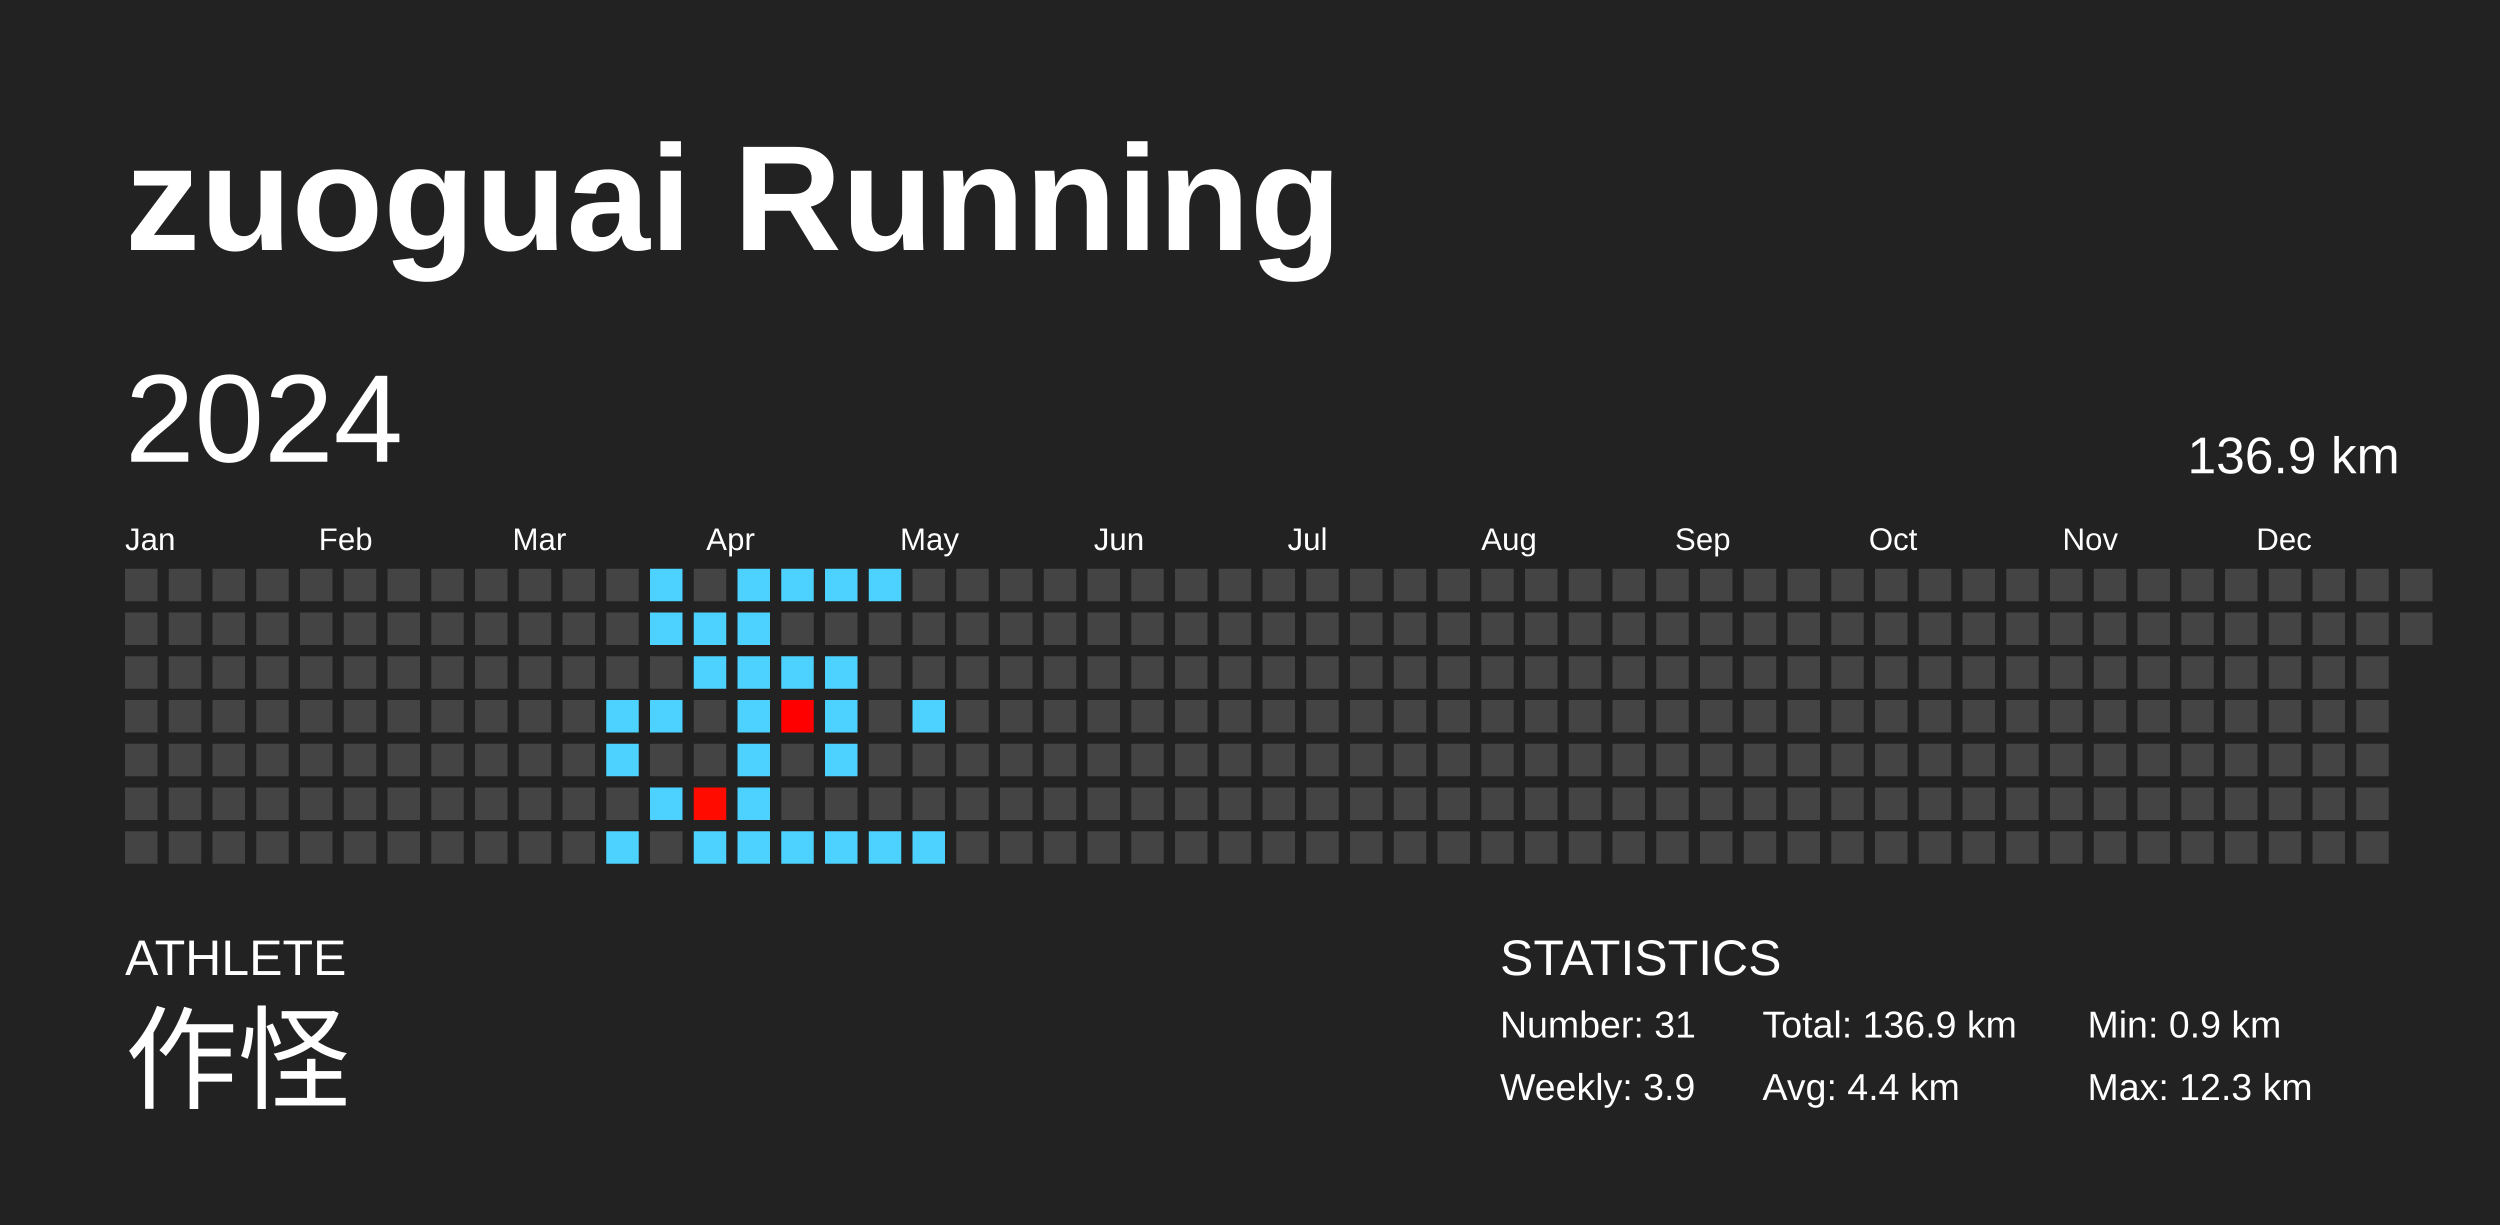
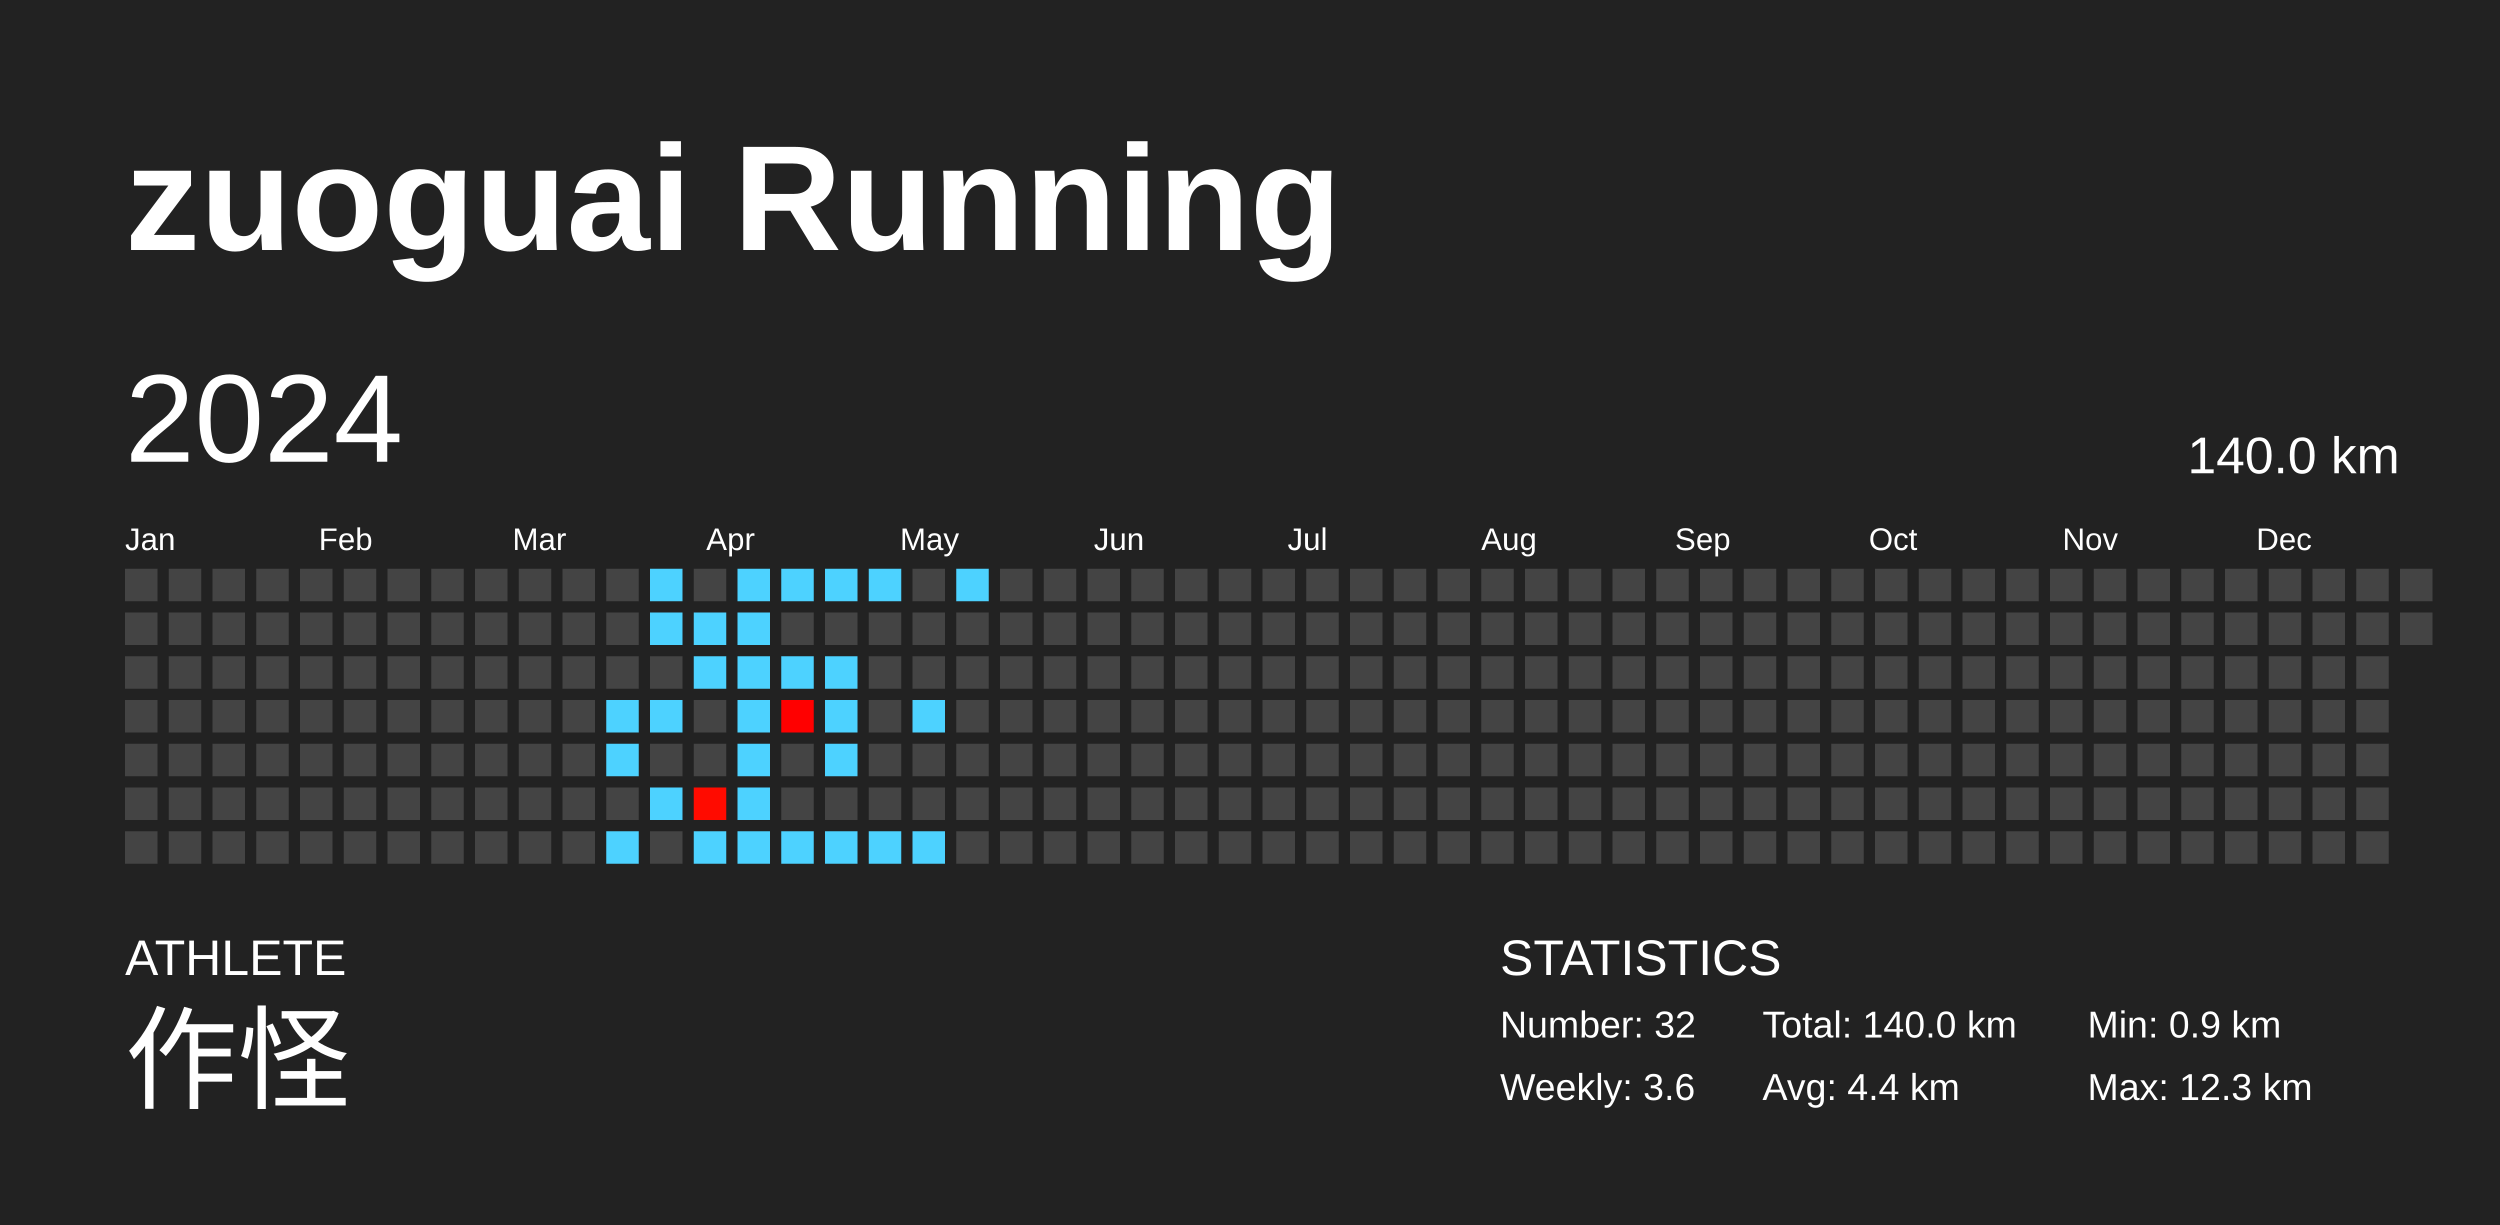
<svg xmlns="http://www.w3.org/2000/svg" baseProfile="full" height="98mm" version="1.1" viewBox="0,0,200,98" width="200mm">
  <defs />
  <rect fill="#222222" height="98" width="200" x="0" y="0" />
  <text fill="#FFFFFF" style="font-size:12px; font-family:Arial; font-weight:bold;" x="10" y="20">zuoguai Running</text>
  <text fill="#FFFFFF" style="font-size:4px; font-family:Arial" x="10" y="78">ATHLETE</text>
  <text fill="#FFFFFF" style="font-size:9px; font-family:Arial" x="10" y="88">作怪</text>
  <text fill="#FFFFFF" style="font-size:4px; font-family:Arial" x="120" y="78">STATISTICS</text>
-   <text fill="#FFFFFF" style="font-size:3px; font-family:Arial" x="120" y="83">Number: 31</text>
-   <text fill="#FFFFFF" style="font-size:3px; font-family:Arial" x="120" y="88">Weekly: 3.9</text>
-   <text fill="#FFFFFF" style="font-size:3px; font-family:Arial" x="141" y="83">Total: 136.9 km</text>
+   <text fill="#FFFFFF" style="font-size:3px; font-family:Arial" x="120" y="83">Number: 32</text>
+   <text fill="#FFFFFF" style="font-size:3px; font-family:Arial" x="120" y="88">Weekly: 3.6</text>
+   <text fill="#FFFFFF" style="font-size:3px; font-family:Arial" x="141" y="83">Total: 140.0 km</text>
  <text fill="#FFFFFF" style="font-size:3px; font-family:Arial" x="141" y="88">Avg: 4.4 km</text>
  <text fill="#FFFFFF" style="font-size:3px; font-family:Arial" x="167" y="83">Min: 0.9 km</text>
  <text fill="#FFFFFF" style="font-size:3px; font-family:Arial" x="167" y="88">Max: 12.3 km</text>
  <text dominant-baseline="hanging" fill="#FFFFFF" style="font-size:10.0px; font-family:Arial;" x="10" y="30">2024</text>
-   <text dominant-baseline="hanging" fill="#FFFFFF" style="font-size:4.125px; font-family:Arial;" x="175" y="35">136.9 km</text>
+   <text dominant-baseline="hanging" fill="#FFFFFF" style="font-size:4.125px; font-family:Arial;" x="175" y="35">140.0 km</text>
  <text fill="#FFFFFF" style="font-size:2.5px; font-family:Arial" x="10.0" y="44">Jan</text>
  <text fill="#FFFFFF" style="font-size:2.5px; font-family:Arial" x="25.5" y="44">Feb</text>
  <text fill="#FFFFFF" style="font-size:2.5px; font-family:Arial" x="41.0" y="44">Mar</text>
  <text fill="#FFFFFF" style="font-size:2.5px; font-family:Arial" x="56.5" y="44">Apr</text>
  <text fill="#FFFFFF" style="font-size:2.5px; font-family:Arial" x="72.0" y="44">May</text>
  <text fill="#FFFFFF" style="font-size:2.5px; font-family:Arial" x="87.5" y="44">Jun</text>
  <text fill="#FFFFFF" style="font-size:2.5px; font-family:Arial" x="103.0" y="44">Jul</text>
  <text fill="#FFFFFF" style="font-size:2.5px; font-family:Arial" x="118.5" y="44">Aug</text>
  <text fill="#FFFFFF" style="font-size:2.5px; font-family:Arial" x="134.0" y="44">Sep</text>
  <text fill="#FFFFFF" style="font-size:2.5px; font-family:Arial" x="149.5" y="44">Oct</text>
  <text fill="#FFFFFF" style="font-size:2.5px; font-family:Arial" x="165.0" y="44">Nov</text>
  <text fill="#FFFFFF" style="font-size:2.5px; font-family:Arial" x="180.5" y="44">Dec</text>
  <rect fill="#444444" height="2.6" width="2.6" x="10.0" y="45.5" />
  <rect fill="#444444" height="2.6" width="2.6" x="10.0" y="49.0" />
  <rect fill="#444444" height="2.6" width="2.6" x="10.0" y="52.5" />
  <rect fill="#444444" height="2.6" width="2.6" x="10.0" y="56.0" />
  <rect fill="#444444" height="2.6" width="2.6" x="10.0" y="59.5" />
  <rect fill="#444444" height="2.6" width="2.6" x="10.0" y="63.0" />
  <rect fill="#444444" height="2.6" width="2.6" x="10.0" y="66.5" />
  <rect fill="#444444" height="2.6" width="2.6" x="13.5" y="45.5" />
  <rect fill="#444444" height="2.6" width="2.6" x="13.5" y="49.0" />
  <rect fill="#444444" height="2.6" width="2.6" x="13.5" y="52.5" />
  <rect fill="#444444" height="2.6" width="2.6" x="13.5" y="56.0" />
  <rect fill="#444444" height="2.6" width="2.6" x="13.5" y="59.5" />
  <rect fill="#444444" height="2.6" width="2.6" x="13.5" y="63.0" />
  <rect fill="#444444" height="2.6" width="2.6" x="13.5" y="66.5" />
  <rect fill="#444444" height="2.6" width="2.6" x="17.0" y="45.5" />
  <rect fill="#444444" height="2.6" width="2.6" x="17.0" y="49.0" />
  <rect fill="#444444" height="2.6" width="2.6" x="17.0" y="52.5" />
  <rect fill="#444444" height="2.6" width="2.6" x="17.0" y="56.0" />
  <rect fill="#444444" height="2.6" width="2.6" x="17.0" y="59.5" />
  <rect fill="#444444" height="2.6" width="2.6" x="17.0" y="63.0" />
  <rect fill="#444444" height="2.6" width="2.6" x="17.0" y="66.5" />
  <rect fill="#444444" height="2.6" width="2.6" x="20.5" y="45.5" />
  <rect fill="#444444" height="2.6" width="2.6" x="20.5" y="49.0" />
  <rect fill="#444444" height="2.6" width="2.6" x="20.5" y="52.5" />
  <rect fill="#444444" height="2.6" width="2.6" x="20.5" y="56.0" />
  <rect fill="#444444" height="2.6" width="2.6" x="20.5" y="59.5" />
  <rect fill="#444444" height="2.6" width="2.6" x="20.5" y="63.0" />
  <rect fill="#444444" height="2.6" width="2.6" x="20.5" y="66.5" />
  <rect fill="#444444" height="2.6" width="2.6" x="24.0" y="45.5" />
  <rect fill="#444444" height="2.6" width="2.6" x="24.0" y="49.0" />
  <rect fill="#444444" height="2.6" width="2.6" x="24.0" y="52.5" />
  <rect fill="#444444" height="2.6" width="2.6" x="24.0" y="56.0" />
  <rect fill="#444444" height="2.6" width="2.6" x="24.0" y="59.5" />
  <rect fill="#444444" height="2.6" width="2.6" x="24.0" y="63.0" />
  <rect fill="#444444" height="2.6" width="2.6" x="24.0" y="66.5" />
  <rect fill="#444444" height="2.6" width="2.6" x="27.5" y="45.5" />
  <rect fill="#444444" height="2.6" width="2.6" x="27.5" y="49.0" />
  <rect fill="#444444" height="2.6" width="2.6" x="27.5" y="52.5" />
  <rect fill="#444444" height="2.6" width="2.6" x="27.5" y="56.0" />
  <rect fill="#444444" height="2.6" width="2.6" x="27.5" y="59.5" />
  <rect fill="#444444" height="2.6" width="2.6" x="27.5" y="63.0" />
  <rect fill="#444444" height="2.6" width="2.6" x="27.5" y="66.5" />
  <rect fill="#444444" height="2.6" width="2.6" x="31.0" y="45.5" />
  <rect fill="#444444" height="2.6" width="2.6" x="31.0" y="49.0" />
  <rect fill="#444444" height="2.6" width="2.6" x="31.0" y="52.5" />
  <rect fill="#444444" height="2.6" width="2.6" x="31.0" y="56.0" />
  <rect fill="#444444" height="2.6" width="2.6" x="31.0" y="59.5" />
  <rect fill="#444444" height="2.6" width="2.6" x="31.0" y="63.0" />
  <rect fill="#444444" height="2.6" width="2.6" x="31.0" y="66.5" />
  <rect fill="#444444" height="2.6" width="2.6" x="34.5" y="45.5" />
  <rect fill="#444444" height="2.6" width="2.6" x="34.5" y="49.0" />
  <rect fill="#444444" height="2.6" width="2.6" x="34.5" y="52.5" />
  <rect fill="#444444" height="2.6" width="2.6" x="34.5" y="56.0" />
  <rect fill="#444444" height="2.6" width="2.6" x="34.5" y="59.5" />
  <rect fill="#444444" height="2.6" width="2.6" x="34.5" y="63.0" />
  <rect fill="#444444" height="2.6" width="2.6" x="34.5" y="66.5" />
  <rect fill="#444444" height="2.6" width="2.6" x="38.0" y="45.5" />
  <rect fill="#444444" height="2.6" width="2.6" x="38.0" y="49.0" />
  <rect fill="#444444" height="2.6" width="2.6" x="38.0" y="52.5" />
  <rect fill="#444444" height="2.6" width="2.6" x="38.0" y="56.0" />
  <rect fill="#444444" height="2.6" width="2.6" x="38.0" y="59.5" />
  <rect fill="#444444" height="2.6" width="2.6" x="38.0" y="63.0" />
  <rect fill="#444444" height="2.6" width="2.6" x="38.0" y="66.5" />
  <rect fill="#444444" height="2.6" width="2.6" x="41.5" y="45.5" />
  <rect fill="#444444" height="2.6" width="2.6" x="41.5" y="49.0" />
  <rect fill="#444444" height="2.6" width="2.6" x="41.5" y="52.5" />
  <rect fill="#444444" height="2.6" width="2.6" x="41.5" y="56.0" />
  <rect fill="#444444" height="2.6" width="2.6" x="41.5" y="59.5" />
  <rect fill="#444444" height="2.6" width="2.6" x="41.5" y="63.0" />
  <rect fill="#444444" height="2.6" width="2.6" x="41.5" y="66.5" />
  <rect fill="#444444" height="2.6" width="2.6" x="45.0" y="45.5" />
  <rect fill="#444444" height="2.6" width="2.6" x="45.0" y="49.0" />
  <rect fill="#444444" height="2.6" width="2.6" x="45.0" y="52.5" />
  <rect fill="#444444" height="2.6" width="2.6" x="45.0" y="56.0" />
  <rect fill="#444444" height="2.6" width="2.6" x="45.0" y="59.5" />
  <rect fill="#444444" height="2.6" width="2.6" x="45.0" y="63.0" />
  <rect fill="#444444" height="2.6" width="2.6" x="45.0" y="66.5" />
  <rect fill="#444444" height="2.6" width="2.6" x="48.5" y="45.5" />
  <rect fill="#444444" height="2.6" width="2.6" x="48.5" y="49.0" />
  <rect fill="#444444" height="2.6" width="2.6" x="48.5" y="52.5" />
  <rect fill="#4dd2ff" height="2.6" width="2.6" x="48.5" y="56.0" />
  <rect fill="#4dd2ff" height="2.6" width="2.6" x="48.5" y="59.5" />
  <rect fill="#444444" height="2.6" width="2.6" x="48.5" y="63.0" />
  <rect fill="#4dd2ff" height="2.6" width="2.6" x="48.5" y="66.5" />
  <rect fill="#4dd2ff" height="2.6" width="2.6" x="52.0" y="45.5" />
  <rect fill="#4dd2ff" height="2.6" width="2.6" x="52.0" y="49.0" />
  <rect fill="#444444" height="2.6" width="2.6" x="52.0" y="52.5" />
  <rect fill="#4dd2ff" height="2.6" width="2.6" x="52.0" y="56.0" />
  <rect fill="#444444" height="2.6" width="2.6" x="52.0" y="59.5" />
  <rect fill="#4dd2ff" height="2.6" width="2.6" x="52.0" y="63.0" />
  <rect fill="#444444" height="2.6" width="2.6" x="52.0" y="66.5" />
  <rect fill="#444444" height="2.6" width="2.6" x="55.5" y="45.5" />
  <rect fill="#4dd2ff" height="2.6" width="2.6" x="55.5" y="49.0" />
  <rect fill="#4dd2ff" height="2.6" width="2.6" x="55.5" y="52.5" />
  <rect fill="#444444" height="2.6" width="2.6" x="55.5" y="56.0" />
  <rect fill="#444444" height="2.6" width="2.6" x="55.5" y="59.5" />
  <rect fill="#ff0b00" height="2.6" width="2.6" x="55.5" y="63.0" />
  <rect fill="#4dd2ff" height="2.6" width="2.6" x="55.5" y="66.5" />
  <rect fill="#4dd2ff" height="2.6" width="2.6" x="59.0" y="45.5" />
  <rect fill="#4dd2ff" height="2.6" width="2.6" x="59.0" y="49.0" />
  <rect fill="#4dd2ff" height="2.6" width="2.6" x="59.0" y="52.5" />
  <rect fill="#4dd2ff" height="2.6" width="2.6" x="59.0" y="56.0" />
  <rect fill="#4dd2ff" height="2.6" width="2.6" x="59.0" y="59.5" />
  <rect fill="#4dd2ff" height="2.6" width="2.6" x="59.0" y="63.0" />
  <rect fill="#4dd2ff" height="2.6" width="2.6" x="59.0" y="66.5" />
  <rect fill="#4dd2ff" height="2.6" width="2.6" x="62.5" y="45.5" />
  <rect fill="#444444" height="2.6" width="2.6" x="62.5" y="49.0" />
  <rect fill="#4dd2ff" height="2.6" width="2.6" x="62.5" y="52.5" />
  <rect fill="#ff0000" height="2.6" width="2.6" x="62.5" y="56.0" />
  <rect fill="#444444" height="2.6" width="2.6" x="62.5" y="59.5" />
  <rect fill="#444444" height="2.6" width="2.6" x="62.5" y="63.0" />
  <rect fill="#4dd2ff" height="2.6" width="2.6" x="62.5" y="66.5" />
  <rect fill="#4dd2ff" height="2.6" width="2.6" x="66.0" y="45.5" />
  <rect fill="#444444" height="2.6" width="2.6" x="66.0" y="49.0" />
  <rect fill="#4dd2ff" height="2.6" width="2.6" x="66.0" y="52.5" />
  <rect fill="#4dd2ff" height="2.6" width="2.6" x="66.0" y="56.0" />
  <rect fill="#4dd2ff" height="2.6" width="2.6" x="66.0" y="59.5" />
  <rect fill="#444444" height="2.6" width="2.6" x="66.0" y="63.0" />
  <rect fill="#4dd2ff" height="2.6" width="2.6" x="66.0" y="66.5" />
  <rect fill="#4dd2ff" height="2.6" width="2.6" x="69.5" y="45.5" />
  <rect fill="#444444" height="2.6" width="2.6" x="69.5" y="49.0" />
  <rect fill="#444444" height="2.6" width="2.6" x="69.5" y="52.5" />
  <rect fill="#444444" height="2.6" width="2.6" x="69.5" y="56.0" />
  <rect fill="#444444" height="2.6" width="2.6" x="69.5" y="59.5" />
  <rect fill="#444444" height="2.6" width="2.6" x="69.5" y="63.0" />
  <rect fill="#4dd2ff" height="2.6" width="2.6" x="69.5" y="66.5" />
  <rect fill="#444444" height="2.6" width="2.6" x="73.0" y="45.5" />
  <rect fill="#444444" height="2.6" width="2.6" x="73.0" y="49.0" />
  <rect fill="#444444" height="2.6" width="2.6" x="73.0" y="52.5" />
  <rect fill="#4dd2ff" height="2.6" width="2.6" x="73.0" y="56.0" />
  <rect fill="#444444" height="2.6" width="2.6" x="73.0" y="59.5" />
  <rect fill="#444444" height="2.6" width="2.6" x="73.0" y="63.0" />
  <rect fill="#4dd2ff" height="2.6" width="2.6" x="73.0" y="66.5" />
-   <rect fill="#444444" height="2.6" width="2.6" x="76.5" y="45.5" />
+   <rect fill="#4dd2ff" height="2.6" width="2.6" x="76.5" y="45.5" />
  <rect fill="#444444" height="2.6" width="2.6" x="76.5" y="49.0" />
  <rect fill="#444444" height="2.6" width="2.6" x="76.5" y="52.5" />
  <rect fill="#444444" height="2.6" width="2.6" x="76.5" y="56.0" />
  <rect fill="#444444" height="2.6" width="2.6" x="76.5" y="59.5" />
  <rect fill="#444444" height="2.6" width="2.6" x="76.5" y="63.0" />
  <rect fill="#444444" height="2.6" width="2.6" x="76.5" y="66.5" />
  <rect fill="#444444" height="2.6" width="2.6" x="80.0" y="45.5" />
  <rect fill="#444444" height="2.6" width="2.6" x="80.0" y="49.0" />
  <rect fill="#444444" height="2.6" width="2.6" x="80.0" y="52.5" />
  <rect fill="#444444" height="2.6" width="2.6" x="80.0" y="56.0" />
  <rect fill="#444444" height="2.6" width="2.6" x="80.0" y="59.5" />
  <rect fill="#444444" height="2.6" width="2.6" x="80.0" y="63.0" />
  <rect fill="#444444" height="2.6" width="2.6" x="80.0" y="66.5" />
  <rect fill="#444444" height="2.6" width="2.6" x="83.5" y="45.5" />
  <rect fill="#444444" height="2.6" width="2.6" x="83.5" y="49.0" />
  <rect fill="#444444" height="2.6" width="2.6" x="83.5" y="52.5" />
  <rect fill="#444444" height="2.6" width="2.6" x="83.5" y="56.0" />
  <rect fill="#444444" height="2.6" width="2.6" x="83.5" y="59.5" />
  <rect fill="#444444" height="2.6" width="2.6" x="83.5" y="63.0" />
  <rect fill="#444444" height="2.6" width="2.6" x="83.5" y="66.5" />
  <rect fill="#444444" height="2.6" width="2.6" x="87.0" y="45.5" />
  <rect fill="#444444" height="2.6" width="2.6" x="87.0" y="49.0" />
  <rect fill="#444444" height="2.6" width="2.6" x="87.0" y="52.5" />
  <rect fill="#444444" height="2.6" width="2.6" x="87.0" y="56.0" />
  <rect fill="#444444" height="2.6" width="2.6" x="87.0" y="59.5" />
  <rect fill="#444444" height="2.6" width="2.6" x="87.0" y="63.0" />
  <rect fill="#444444" height="2.6" width="2.6" x="87.0" y="66.5" />
  <rect fill="#444444" height="2.6" width="2.6" x="90.5" y="45.5" />
  <rect fill="#444444" height="2.6" width="2.6" x="90.5" y="49.0" />
  <rect fill="#444444" height="2.6" width="2.6" x="90.5" y="52.5" />
  <rect fill="#444444" height="2.6" width="2.6" x="90.5" y="56.0" />
  <rect fill="#444444" height="2.6" width="2.6" x="90.5" y="59.5" />
  <rect fill="#444444" height="2.6" width="2.6" x="90.5" y="63.0" />
  <rect fill="#444444" height="2.6" width="2.6" x="90.5" y="66.5" />
  <rect fill="#444444" height="2.6" width="2.6" x="94.0" y="45.5" />
  <rect fill="#444444" height="2.6" width="2.6" x="94.0" y="49.0" />
  <rect fill="#444444" height="2.6" width="2.6" x="94.0" y="52.5" />
  <rect fill="#444444" height="2.6" width="2.6" x="94.0" y="56.0" />
  <rect fill="#444444" height="2.6" width="2.6" x="94.0" y="59.5" />
  <rect fill="#444444" height="2.6" width="2.6" x="94.0" y="63.0" />
  <rect fill="#444444" height="2.6" width="2.6" x="94.0" y="66.5" />
  <rect fill="#444444" height="2.6" width="2.6" x="97.5" y="45.5" />
  <rect fill="#444444" height="2.6" width="2.6" x="97.5" y="49.0" />
  <rect fill="#444444" height="2.6" width="2.6" x="97.5" y="52.5" />
  <rect fill="#444444" height="2.6" width="2.6" x="97.5" y="56.0" />
  <rect fill="#444444" height="2.6" width="2.6" x="97.5" y="59.5" />
  <rect fill="#444444" height="2.6" width="2.6" x="97.5" y="63.0" />
  <rect fill="#444444" height="2.6" width="2.6" x="97.5" y="66.5" />
  <rect fill="#444444" height="2.6" width="2.6" x="101.0" y="45.5" />
  <rect fill="#444444" height="2.6" width="2.6" x="101.0" y="49.0" />
  <rect fill="#444444" height="2.6" width="2.6" x="101.0" y="52.5" />
  <rect fill="#444444" height="2.6" width="2.6" x="101.0" y="56.0" />
  <rect fill="#444444" height="2.6" width="2.6" x="101.0" y="59.5" />
  <rect fill="#444444" height="2.6" width="2.6" x="101.0" y="63.0" />
  <rect fill="#444444" height="2.6" width="2.6" x="101.0" y="66.5" />
  <rect fill="#444444" height="2.6" width="2.6" x="104.5" y="45.5" />
  <rect fill="#444444" height="2.6" width="2.6" x="104.5" y="49.0" />
  <rect fill="#444444" height="2.6" width="2.6" x="104.5" y="52.5" />
  <rect fill="#444444" height="2.6" width="2.6" x="104.5" y="56.0" />
  <rect fill="#444444" height="2.6" width="2.6" x="104.5" y="59.5" />
  <rect fill="#444444" height="2.6" width="2.6" x="104.5" y="63.0" />
  <rect fill="#444444" height="2.6" width="2.6" x="104.5" y="66.5" />
  <rect fill="#444444" height="2.6" width="2.6" x="108.0" y="45.5" />
  <rect fill="#444444" height="2.6" width="2.6" x="108.0" y="49.0" />
  <rect fill="#444444" height="2.6" width="2.6" x="108.0" y="52.5" />
  <rect fill="#444444" height="2.6" width="2.6" x="108.0" y="56.0" />
  <rect fill="#444444" height="2.6" width="2.6" x="108.0" y="59.5" />
  <rect fill="#444444" height="2.6" width="2.6" x="108.0" y="63.0" />
  <rect fill="#444444" height="2.6" width="2.6" x="108.0" y="66.5" />
  <rect fill="#444444" height="2.6" width="2.6" x="111.5" y="45.5" />
  <rect fill="#444444" height="2.6" width="2.6" x="111.5" y="49.0" />
  <rect fill="#444444" height="2.6" width="2.6" x="111.5" y="52.5" />
  <rect fill="#444444" height="2.6" width="2.6" x="111.5" y="56.0" />
  <rect fill="#444444" height="2.6" width="2.6" x="111.5" y="59.5" />
  <rect fill="#444444" height="2.6" width="2.6" x="111.5" y="63.0" />
  <rect fill="#444444" height="2.6" width="2.6" x="111.5" y="66.5" />
  <rect fill="#444444" height="2.6" width="2.6" x="115.0" y="45.5" />
  <rect fill="#444444" height="2.6" width="2.6" x="115.0" y="49.0" />
  <rect fill="#444444" height="2.6" width="2.6" x="115.0" y="52.5" />
  <rect fill="#444444" height="2.6" width="2.6" x="115.0" y="56.0" />
  <rect fill="#444444" height="2.6" width="2.6" x="115.0" y="59.5" />
  <rect fill="#444444" height="2.6" width="2.6" x="115.0" y="63.0" />
  <rect fill="#444444" height="2.6" width="2.6" x="115.0" y="66.5" />
  <rect fill="#444444" height="2.6" width="2.6" x="118.5" y="45.5" />
  <rect fill="#444444" height="2.6" width="2.6" x="118.5" y="49.0" />
  <rect fill="#444444" height="2.6" width="2.6" x="118.5" y="52.5" />
  <rect fill="#444444" height="2.6" width="2.6" x="118.5" y="56.0" />
  <rect fill="#444444" height="2.6" width="2.6" x="118.5" y="59.5" />
  <rect fill="#444444" height="2.6" width="2.6" x="118.5" y="63.0" />
  <rect fill="#444444" height="2.6" width="2.6" x="118.5" y="66.5" />
  <rect fill="#444444" height="2.6" width="2.6" x="122.0" y="45.5" />
  <rect fill="#444444" height="2.6" width="2.6" x="122.0" y="49.0" />
  <rect fill="#444444" height="2.6" width="2.6" x="122.0" y="52.5" />
  <rect fill="#444444" height="2.6" width="2.6" x="122.0" y="56.0" />
  <rect fill="#444444" height="2.6" width="2.6" x="122.0" y="59.5" />
  <rect fill="#444444" height="2.6" width="2.6" x="122.0" y="63.0" />
  <rect fill="#444444" height="2.6" width="2.6" x="122.0" y="66.5" />
  <rect fill="#444444" height="2.6" width="2.6" x="125.5" y="45.5" />
  <rect fill="#444444" height="2.6" width="2.6" x="125.5" y="49.0" />
  <rect fill="#444444" height="2.6" width="2.6" x="125.5" y="52.5" />
  <rect fill="#444444" height="2.6" width="2.6" x="125.5" y="56.0" />
  <rect fill="#444444" height="2.6" width="2.6" x="125.5" y="59.5" />
  <rect fill="#444444" height="2.6" width="2.6" x="125.5" y="63.0" />
  <rect fill="#444444" height="2.6" width="2.6" x="125.5" y="66.5" />
  <rect fill="#444444" height="2.6" width="2.6" x="129.0" y="45.5" />
  <rect fill="#444444" height="2.6" width="2.6" x="129.0" y="49.0" />
  <rect fill="#444444" height="2.6" width="2.6" x="129.0" y="52.5" />
  <rect fill="#444444" height="2.6" width="2.6" x="129.0" y="56.0" />
  <rect fill="#444444" height="2.6" width="2.6" x="129.0" y="59.5" />
  <rect fill="#444444" height="2.6" width="2.6" x="129.0" y="63.0" />
  <rect fill="#444444" height="2.6" width="2.6" x="129.0" y="66.5" />
  <rect fill="#444444" height="2.6" width="2.6" x="132.5" y="45.5" />
  <rect fill="#444444" height="2.6" width="2.6" x="132.5" y="49.0" />
  <rect fill="#444444" height="2.6" width="2.6" x="132.5" y="52.5" />
  <rect fill="#444444" height="2.6" width="2.6" x="132.5" y="56.0" />
  <rect fill="#444444" height="2.6" width="2.6" x="132.5" y="59.5" />
  <rect fill="#444444" height="2.6" width="2.6" x="132.5" y="63.0" />
  <rect fill="#444444" height="2.6" width="2.6" x="132.5" y="66.5" />
  <rect fill="#444444" height="2.6" width="2.6" x="136.0" y="45.5" />
  <rect fill="#444444" height="2.6" width="2.6" x="136.0" y="49.0" />
  <rect fill="#444444" height="2.6" width="2.6" x="136.0" y="52.5" />
  <rect fill="#444444" height="2.6" width="2.6" x="136.0" y="56.0" />
  <rect fill="#444444" height="2.6" width="2.6" x="136.0" y="59.5" />
  <rect fill="#444444" height="2.6" width="2.6" x="136.0" y="63.0" />
  <rect fill="#444444" height="2.6" width="2.6" x="136.0" y="66.5" />
  <rect fill="#444444" height="2.6" width="2.6" x="139.5" y="45.5" />
  <rect fill="#444444" height="2.6" width="2.6" x="139.5" y="49.0" />
  <rect fill="#444444" height="2.6" width="2.6" x="139.5" y="52.5" />
  <rect fill="#444444" height="2.6" width="2.6" x="139.5" y="56.0" />
  <rect fill="#444444" height="2.6" width="2.6" x="139.5" y="59.5" />
  <rect fill="#444444" height="2.6" width="2.6" x="139.5" y="63.0" />
  <rect fill="#444444" height="2.6" width="2.6" x="139.5" y="66.5" />
  <rect fill="#444444" height="2.6" width="2.6" x="143.0" y="45.5" />
  <rect fill="#444444" height="2.6" width="2.6" x="143.0" y="49.0" />
  <rect fill="#444444" height="2.6" width="2.6" x="143.0" y="52.5" />
  <rect fill="#444444" height="2.6" width="2.6" x="143.0" y="56.0" />
  <rect fill="#444444" height="2.6" width="2.6" x="143.0" y="59.5" />
  <rect fill="#444444" height="2.6" width="2.6" x="143.0" y="63.0" />
  <rect fill="#444444" height="2.6" width="2.6" x="143.0" y="66.5" />
  <rect fill="#444444" height="2.6" width="2.6" x="146.5" y="45.5" />
  <rect fill="#444444" height="2.6" width="2.6" x="146.5" y="49.0" />
  <rect fill="#444444" height="2.6" width="2.6" x="146.5" y="52.5" />
  <rect fill="#444444" height="2.6" width="2.6" x="146.5" y="56.0" />
  <rect fill="#444444" height="2.6" width="2.6" x="146.5" y="59.5" />
  <rect fill="#444444" height="2.6" width="2.6" x="146.5" y="63.0" />
  <rect fill="#444444" height="2.6" width="2.6" x="146.5" y="66.5" />
  <rect fill="#444444" height="2.6" width="2.6" x="150.0" y="45.5" />
  <rect fill="#444444" height="2.6" width="2.6" x="150.0" y="49.0" />
  <rect fill="#444444" height="2.6" width="2.6" x="150.0" y="52.5" />
  <rect fill="#444444" height="2.6" width="2.6" x="150.0" y="56.0" />
  <rect fill="#444444" height="2.6" width="2.6" x="150.0" y="59.5" />
  <rect fill="#444444" height="2.6" width="2.6" x="150.0" y="63.0" />
  <rect fill="#444444" height="2.6" width="2.6" x="150.0" y="66.5" />
  <rect fill="#444444" height="2.6" width="2.6" x="153.5" y="45.5" />
  <rect fill="#444444" height="2.6" width="2.6" x="153.5" y="49.0" />
  <rect fill="#444444" height="2.6" width="2.6" x="153.5" y="52.5" />
  <rect fill="#444444" height="2.6" width="2.6" x="153.5" y="56.0" />
  <rect fill="#444444" height="2.6" width="2.6" x="153.5" y="59.5" />
  <rect fill="#444444" height="2.6" width="2.6" x="153.5" y="63.0" />
  <rect fill="#444444" height="2.6" width="2.6" x="153.5" y="66.5" />
  <rect fill="#444444" height="2.6" width="2.6" x="157.0" y="45.5" />
  <rect fill="#444444" height="2.6" width="2.6" x="157.0" y="49.0" />
  <rect fill="#444444" height="2.6" width="2.6" x="157.0" y="52.5" />
  <rect fill="#444444" height="2.6" width="2.6" x="157.0" y="56.0" />
  <rect fill="#444444" height="2.6" width="2.6" x="157.0" y="59.5" />
  <rect fill="#444444" height="2.6" width="2.6" x="157.0" y="63.0" />
  <rect fill="#444444" height="2.6" width="2.6" x="157.0" y="66.5" />
  <rect fill="#444444" height="2.6" width="2.6" x="160.5" y="45.5" />
  <rect fill="#444444" height="2.6" width="2.6" x="160.5" y="49.0" />
  <rect fill="#444444" height="2.6" width="2.6" x="160.5" y="52.5" />
  <rect fill="#444444" height="2.6" width="2.6" x="160.5" y="56.0" />
  <rect fill="#444444" height="2.6" width="2.6" x="160.5" y="59.5" />
  <rect fill="#444444" height="2.6" width="2.6" x="160.5" y="63.0" />
  <rect fill="#444444" height="2.6" width="2.6" x="160.5" y="66.5" />
  <rect fill="#444444" height="2.6" width="2.6" x="164.0" y="45.5" />
  <rect fill="#444444" height="2.6" width="2.6" x="164.0" y="49.0" />
  <rect fill="#444444" height="2.6" width="2.6" x="164.0" y="52.5" />
  <rect fill="#444444" height="2.6" width="2.6" x="164.0" y="56.0" />
  <rect fill="#444444" height="2.6" width="2.6" x="164.0" y="59.5" />
  <rect fill="#444444" height="2.6" width="2.6" x="164.0" y="63.0" />
  <rect fill="#444444" height="2.6" width="2.6" x="164.0" y="66.5" />
  <rect fill="#444444" height="2.6" width="2.6" x="167.5" y="45.5" />
  <rect fill="#444444" height="2.6" width="2.6" x="167.5" y="49.0" />
  <rect fill="#444444" height="2.6" width="2.6" x="167.5" y="52.5" />
  <rect fill="#444444" height="2.6" width="2.6" x="167.5" y="56.0" />
  <rect fill="#444444" height="2.6" width="2.6" x="167.5" y="59.5" />
  <rect fill="#444444" height="2.6" width="2.6" x="167.5" y="63.0" />
  <rect fill="#444444" height="2.6" width="2.6" x="167.5" y="66.5" />
  <rect fill="#444444" height="2.6" width="2.6" x="171.0" y="45.5" />
  <rect fill="#444444" height="2.6" width="2.6" x="171.0" y="49.0" />
  <rect fill="#444444" height="2.6" width="2.6" x="171.0" y="52.5" />
  <rect fill="#444444" height="2.6" width="2.6" x="171.0" y="56.0" />
  <rect fill="#444444" height="2.6" width="2.6" x="171.0" y="59.5" />
  <rect fill="#444444" height="2.6" width="2.6" x="171.0" y="63.0" />
  <rect fill="#444444" height="2.6" width="2.6" x="171.0" y="66.5" />
  <rect fill="#444444" height="2.6" width="2.6" x="174.5" y="45.5" />
  <rect fill="#444444" height="2.6" width="2.6" x="174.5" y="49.0" />
  <rect fill="#444444" height="2.6" width="2.6" x="174.5" y="52.5" />
  <rect fill="#444444" height="2.6" width="2.6" x="174.5" y="56.0" />
  <rect fill="#444444" height="2.6" width="2.6" x="174.5" y="59.5" />
  <rect fill="#444444" height="2.6" width="2.6" x="174.5" y="63.0" />
  <rect fill="#444444" height="2.6" width="2.6" x="174.5" y="66.5" />
  <rect fill="#444444" height="2.6" width="2.6" x="178.0" y="45.5" />
  <rect fill="#444444" height="2.6" width="2.6" x="178.0" y="49.0" />
  <rect fill="#444444" height="2.6" width="2.6" x="178.0" y="52.5" />
  <rect fill="#444444" height="2.6" width="2.6" x="178.0" y="56.0" />
  <rect fill="#444444" height="2.6" width="2.6" x="178.0" y="59.5" />
  <rect fill="#444444" height="2.6" width="2.6" x="178.0" y="63.0" />
  <rect fill="#444444" height="2.6" width="2.6" x="178.0" y="66.5" />
  <rect fill="#444444" height="2.6" width="2.6" x="181.5" y="45.5" />
  <rect fill="#444444" height="2.6" width="2.6" x="181.5" y="49.0" />
  <rect fill="#444444" height="2.6" width="2.6" x="181.5" y="52.5" />
  <rect fill="#444444" height="2.6" width="2.6" x="181.5" y="56.0" />
  <rect fill="#444444" height="2.6" width="2.6" x="181.5" y="59.5" />
  <rect fill="#444444" height="2.6" width="2.6" x="181.5" y="63.0" />
  <rect fill="#444444" height="2.6" width="2.6" x="181.5" y="66.5" />
  <rect fill="#444444" height="2.6" width="2.6" x="185.0" y="45.5" />
  <rect fill="#444444" height="2.6" width="2.6" x="185.0" y="49.0" />
  <rect fill="#444444" height="2.6" width="2.6" x="185.0" y="52.5" />
  <rect fill="#444444" height="2.6" width="2.6" x="185.0" y="56.0" />
  <rect fill="#444444" height="2.6" width="2.6" x="185.0" y="59.5" />
  <rect fill="#444444" height="2.6" width="2.6" x="185.0" y="63.0" />
  <rect fill="#444444" height="2.6" width="2.6" x="185.0" y="66.5" />
  <rect fill="#444444" height="2.6" width="2.6" x="188.5" y="45.5" />
  <rect fill="#444444" height="2.6" width="2.6" x="188.5" y="49.0" />
  <rect fill="#444444" height="2.6" width="2.6" x="188.5" y="52.5" />
  <rect fill="#444444" height="2.6" width="2.6" x="188.5" y="56.0" />
  <rect fill="#444444" height="2.6" width="2.6" x="188.5" y="59.5" />
  <rect fill="#444444" height="2.6" width="2.6" x="188.5" y="63.0" />
  <rect fill="#444444" height="2.6" width="2.6" x="188.5" y="66.5" />
  <rect fill="#444444" height="2.6" width="2.6" x="192.0" y="45.5" />
  <rect fill="#444444" height="2.6" width="2.6" x="192.0" y="49.0" />
</svg>
